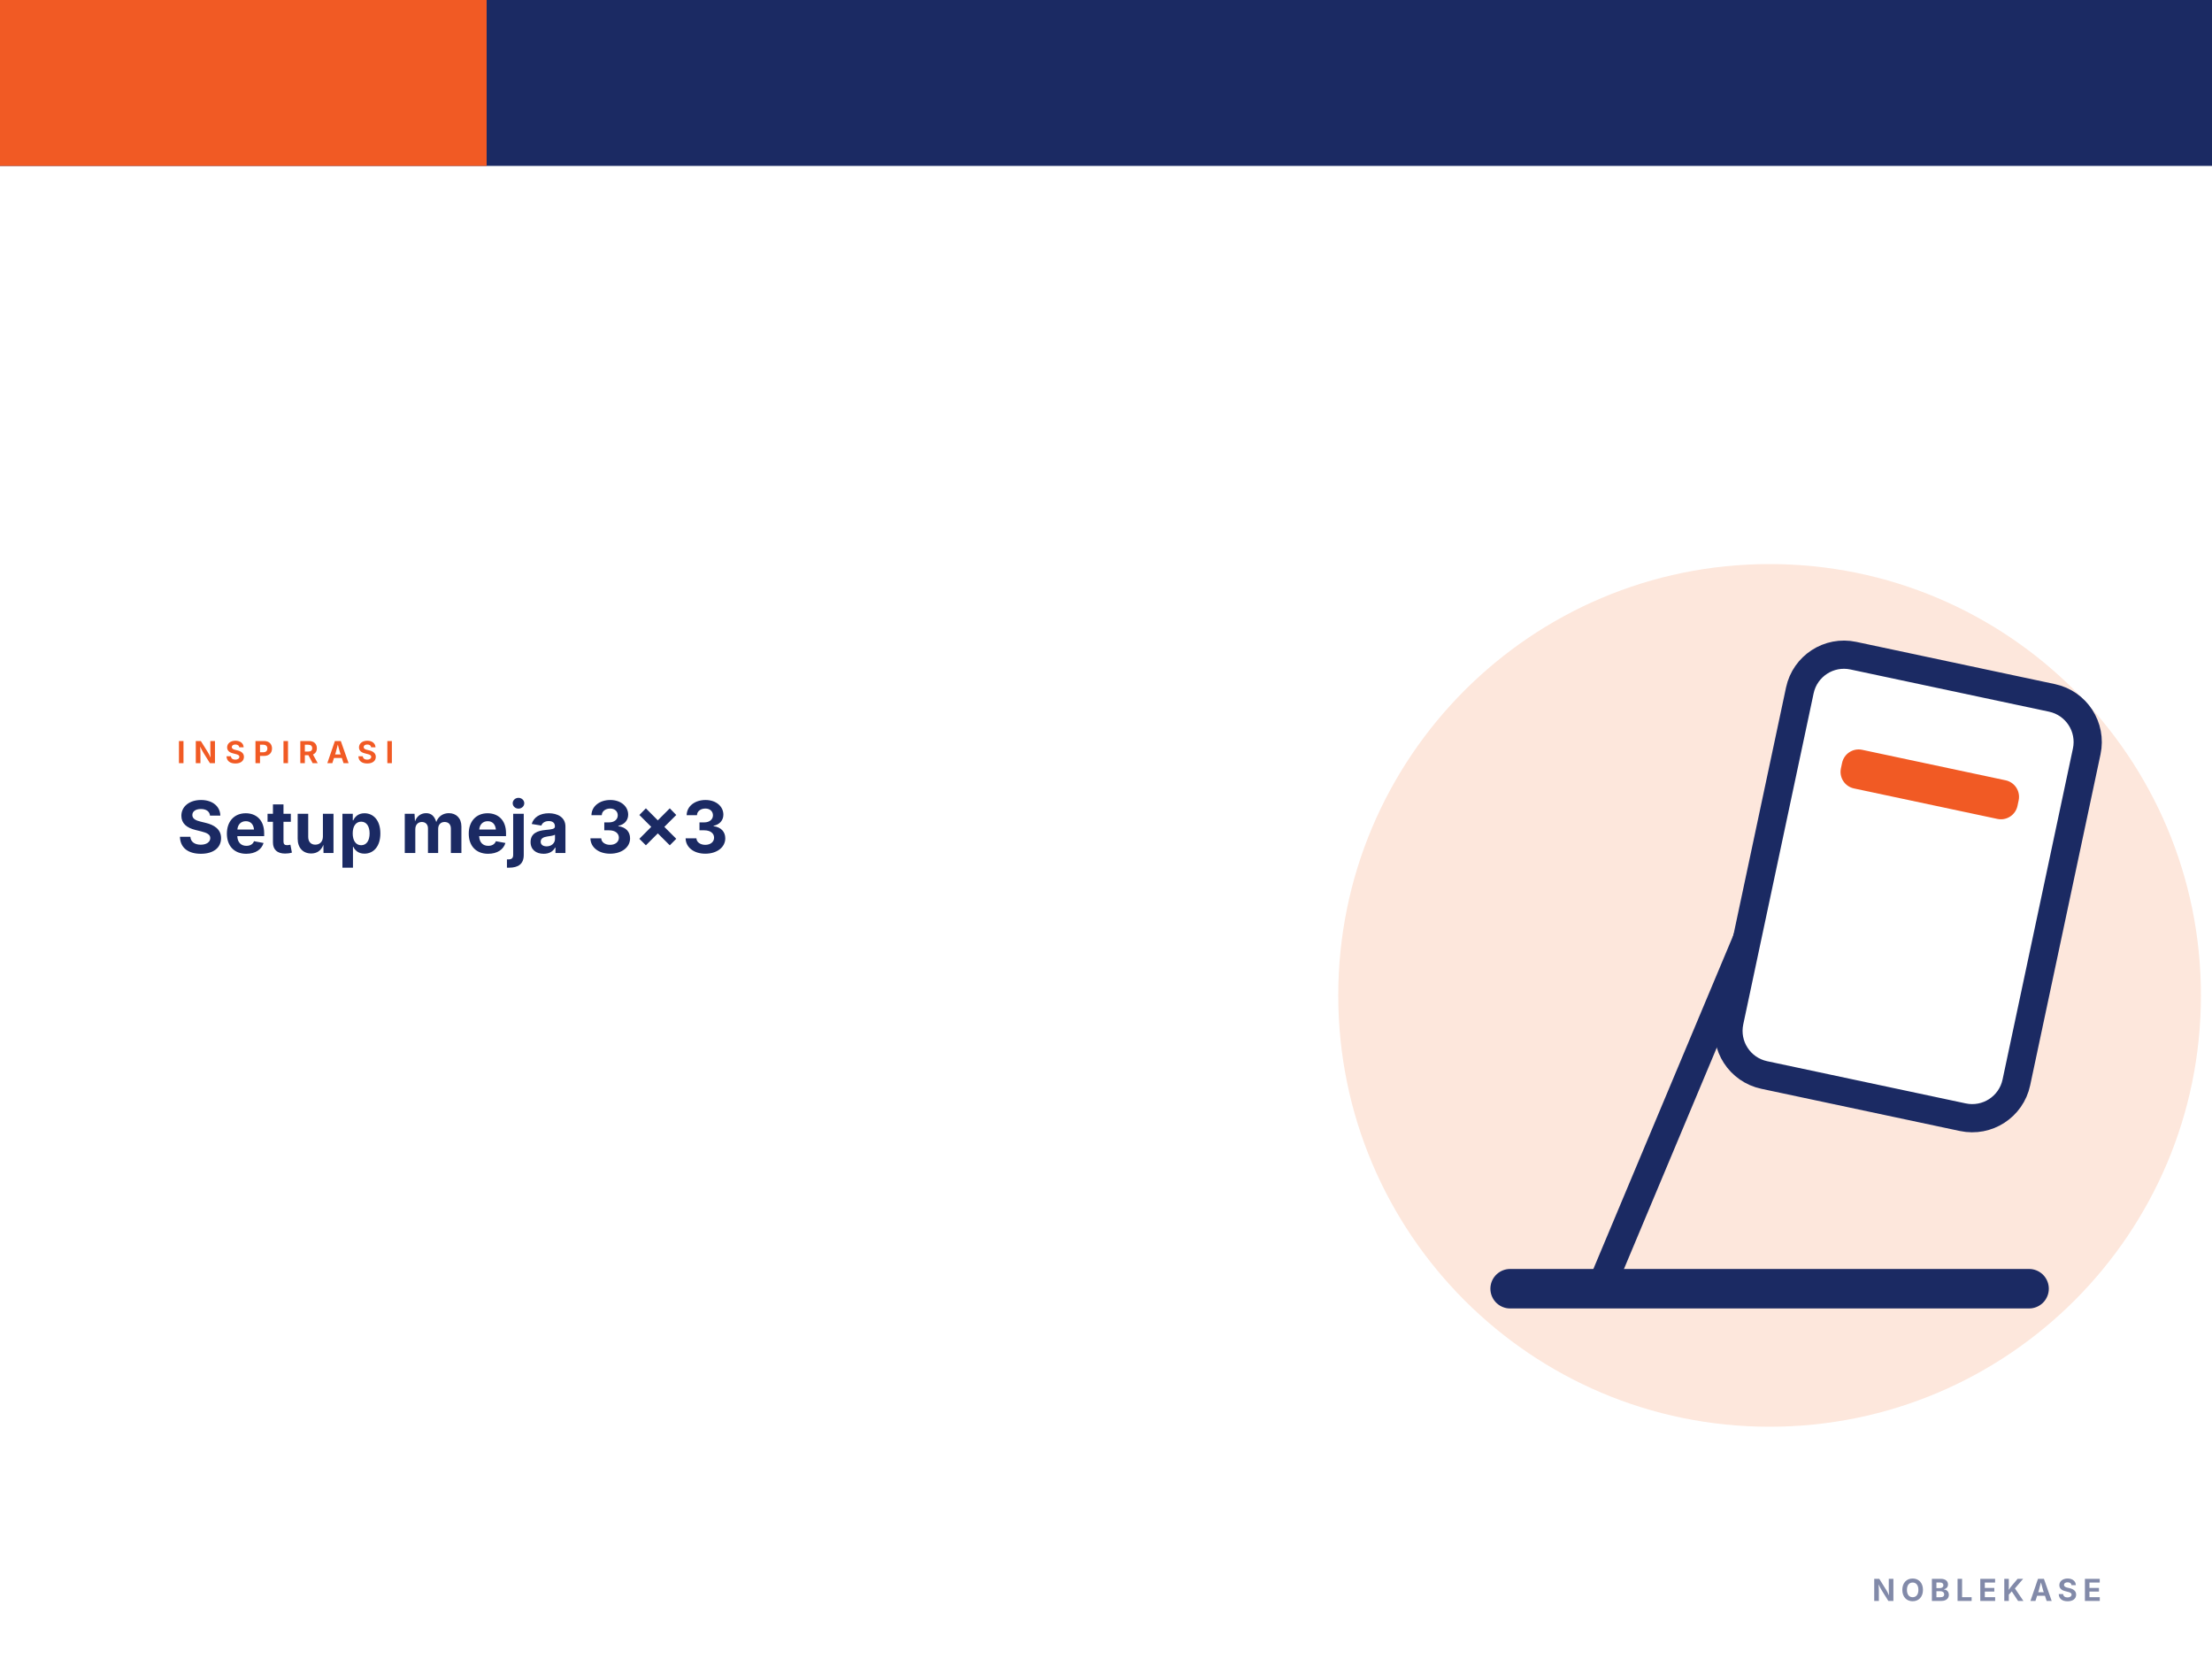
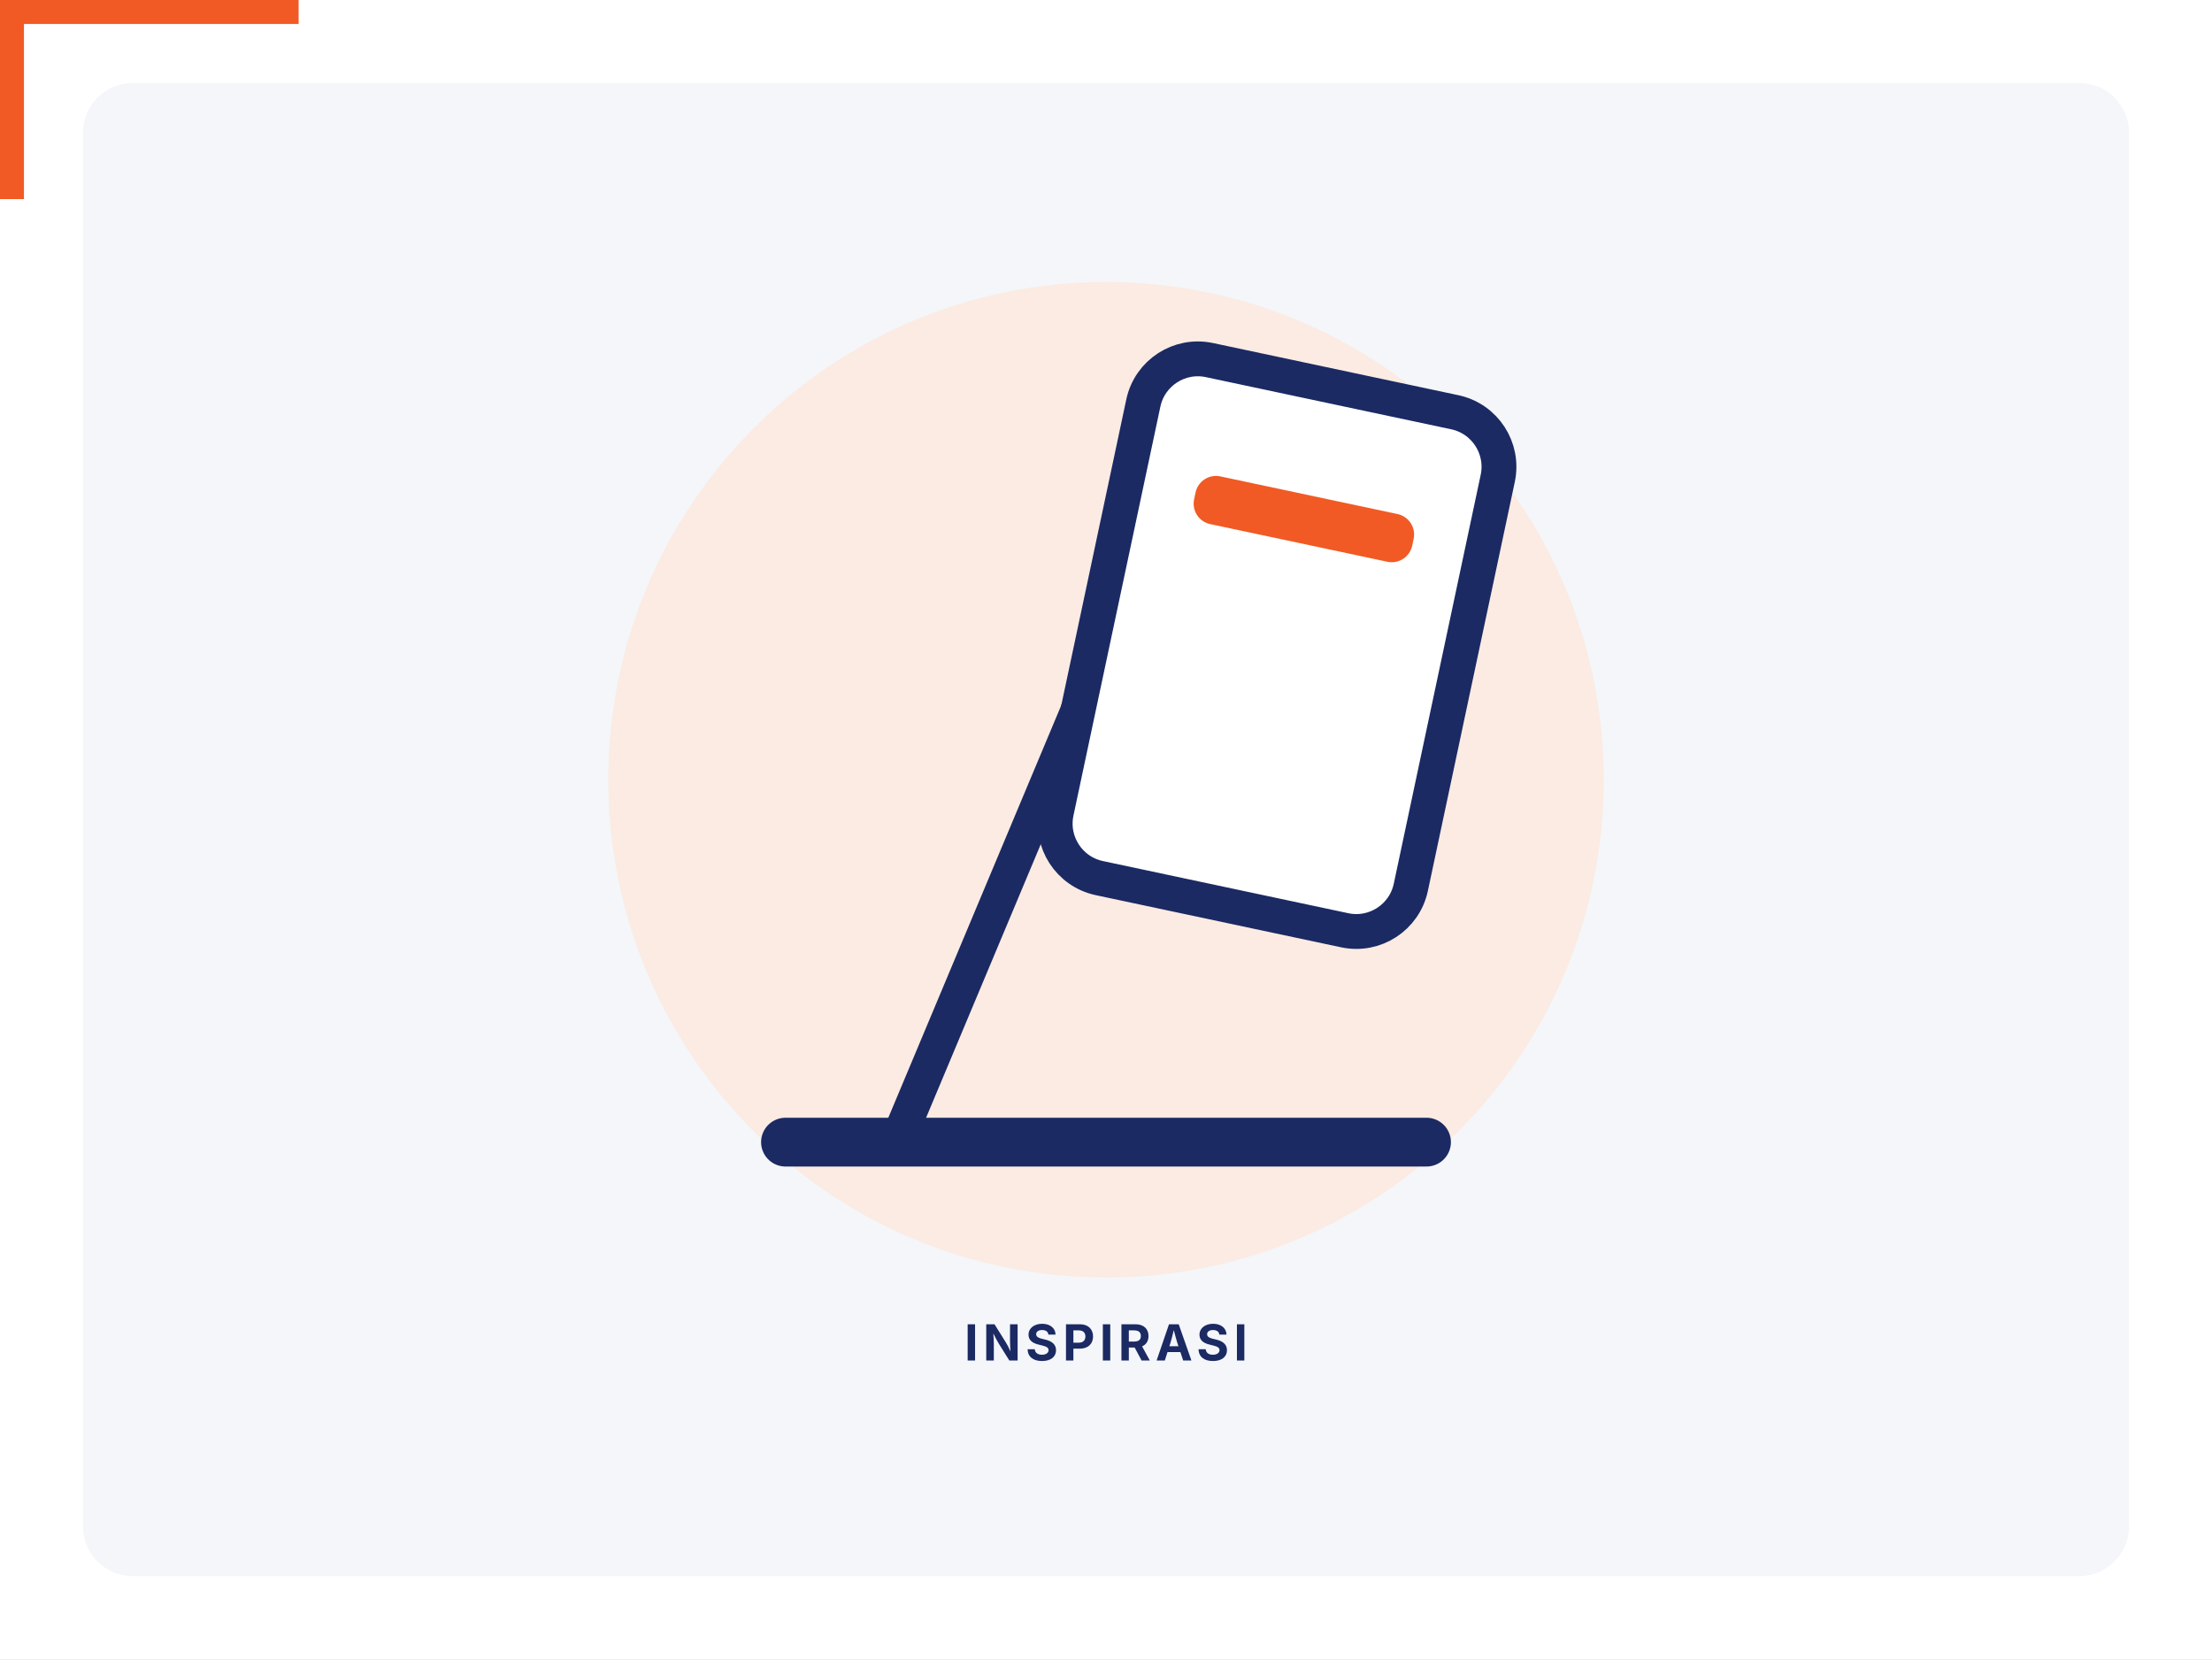
- <svg xmlns="http://www.w3.org/2000/svg" viewBox="0 0 800 600" width="800" height="600">
-   <rect width="800" height="600" fill="#FFFFFF" />
-   <rect x="0" y="0" width="800" height="60" fill="#1B2A63" />
-   <rect x="0" y="0" width="176" height="60" fill="#F15A24" />
-   <circle cx="640.0" cy="360.0" r="156.0" fill="#FDE7DC" />
-   <g transform="translate(640.0,360.0) scale(2.04)" stroke="#1B2A63" stroke-width="5" fill="none" stroke-linejoin="round" stroke-linecap="round">
+ <svg xmlns="http://www.w3.org/2000/svg" viewBox="0 0 1200 900" width="1200" height="900">
+   <rect width="1200" height="900" fill="#FFFFFF" />
+   <rect x="45" y="45" width="1110" height="810" rx="27" fill="#F4F6F9" />
+   <rect x="0" y="0" width="162" height="13" fill="#F15A24" />
+   <rect x="0" y="0" width="13" height="108" fill="#F15A24" />
+   <circle cx="600.0" cy="423.0" r="270.0" fill="#FDE7DC" opacity="0.75" />
+   <g transform="translate(600.0,423.0) scale(3.78)" stroke="#1B2A63" stroke-width="5" fill="none" stroke-linejoin="round" stroke-linecap="round">
    <path d="M-46,52 L46,52" stroke-width="7" />
    <path d="M-30,52 L-4,-10" />
    <path d="M-4,-10 L28,-10" />
-     <rect x="-6" y="-62" width="52" height="76" rx="8" fill="#FFFFFF" transform="rotate(12)" />
-     <rect x="4" y="-46" width="32" height="7" rx="3" fill="#F15A24" stroke="none" transform="rotate(12)" />
+     <g transform="rotate(12)">
+       <rect x="-6" y="-62" width="52" height="76" rx="8" fill="#FFFFFF" />
+       <rect x="4" y="-46" width="32" height="7" rx="3" fill="#F15A24" stroke="none" />
+     </g>
  </g>
-   <text x="64.0" y="276.0" text-anchor="start" font-family="Inter, Helvetica, Arial, sans-serif" font-size="11" font-weight="700" fill="#F15A24" letter-spacing="3">INSPIRASI</text>
-   <text x="64.0" y="308.5" text-anchor="start" font-family="Inter, Helvetica, Arial, sans-serif" font-size="26" font-weight="700" fill="#1B2A63">Setup meja 3×3</text>
-   <text x="760" y="579" text-anchor="end" font-family="Inter, Helvetica, Arial, sans-serif" font-size="11" font-weight="700" fill="#1B2A63" opacity="0.55" letter-spacing="2">NOBLEKASE</text>
+   <text x="600.0" y="738.0" text-anchor="middle" font-family="Inter, Helvetica, Arial, sans-serif" font-size="27" font-weight="700" fill="#1B2A63" letter-spacing="2.5">INSPIRASI</text>
</svg>
